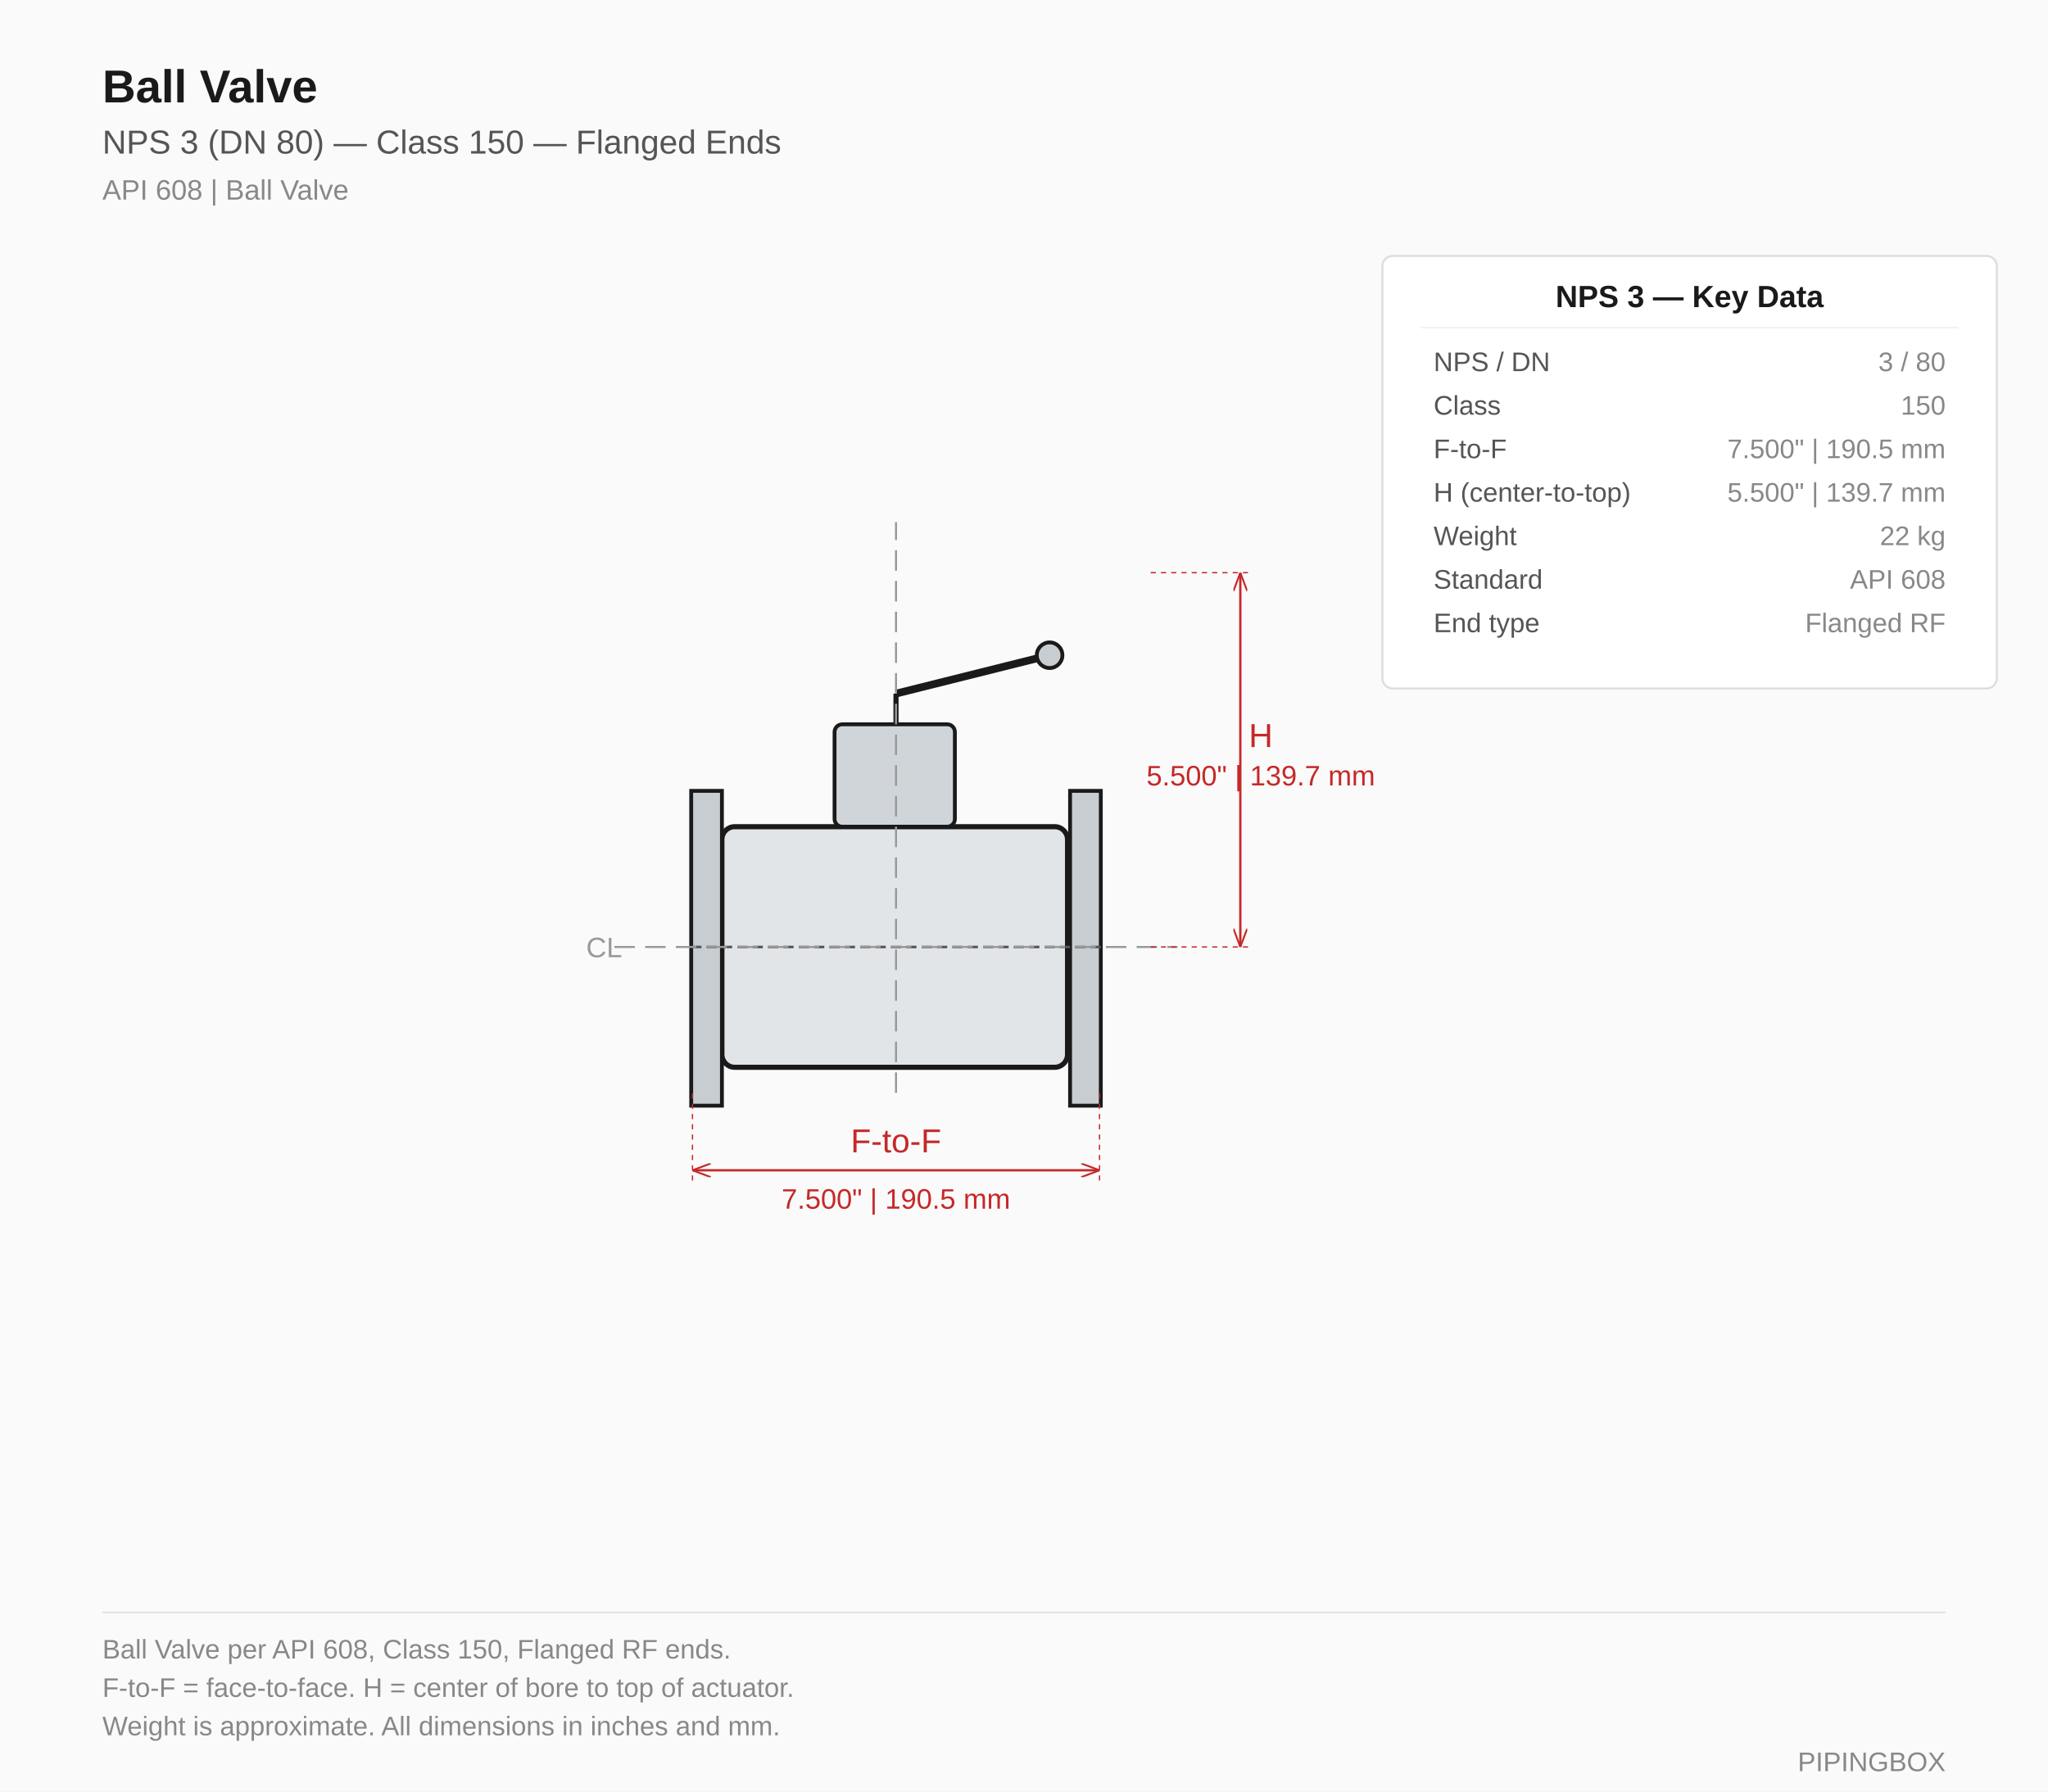
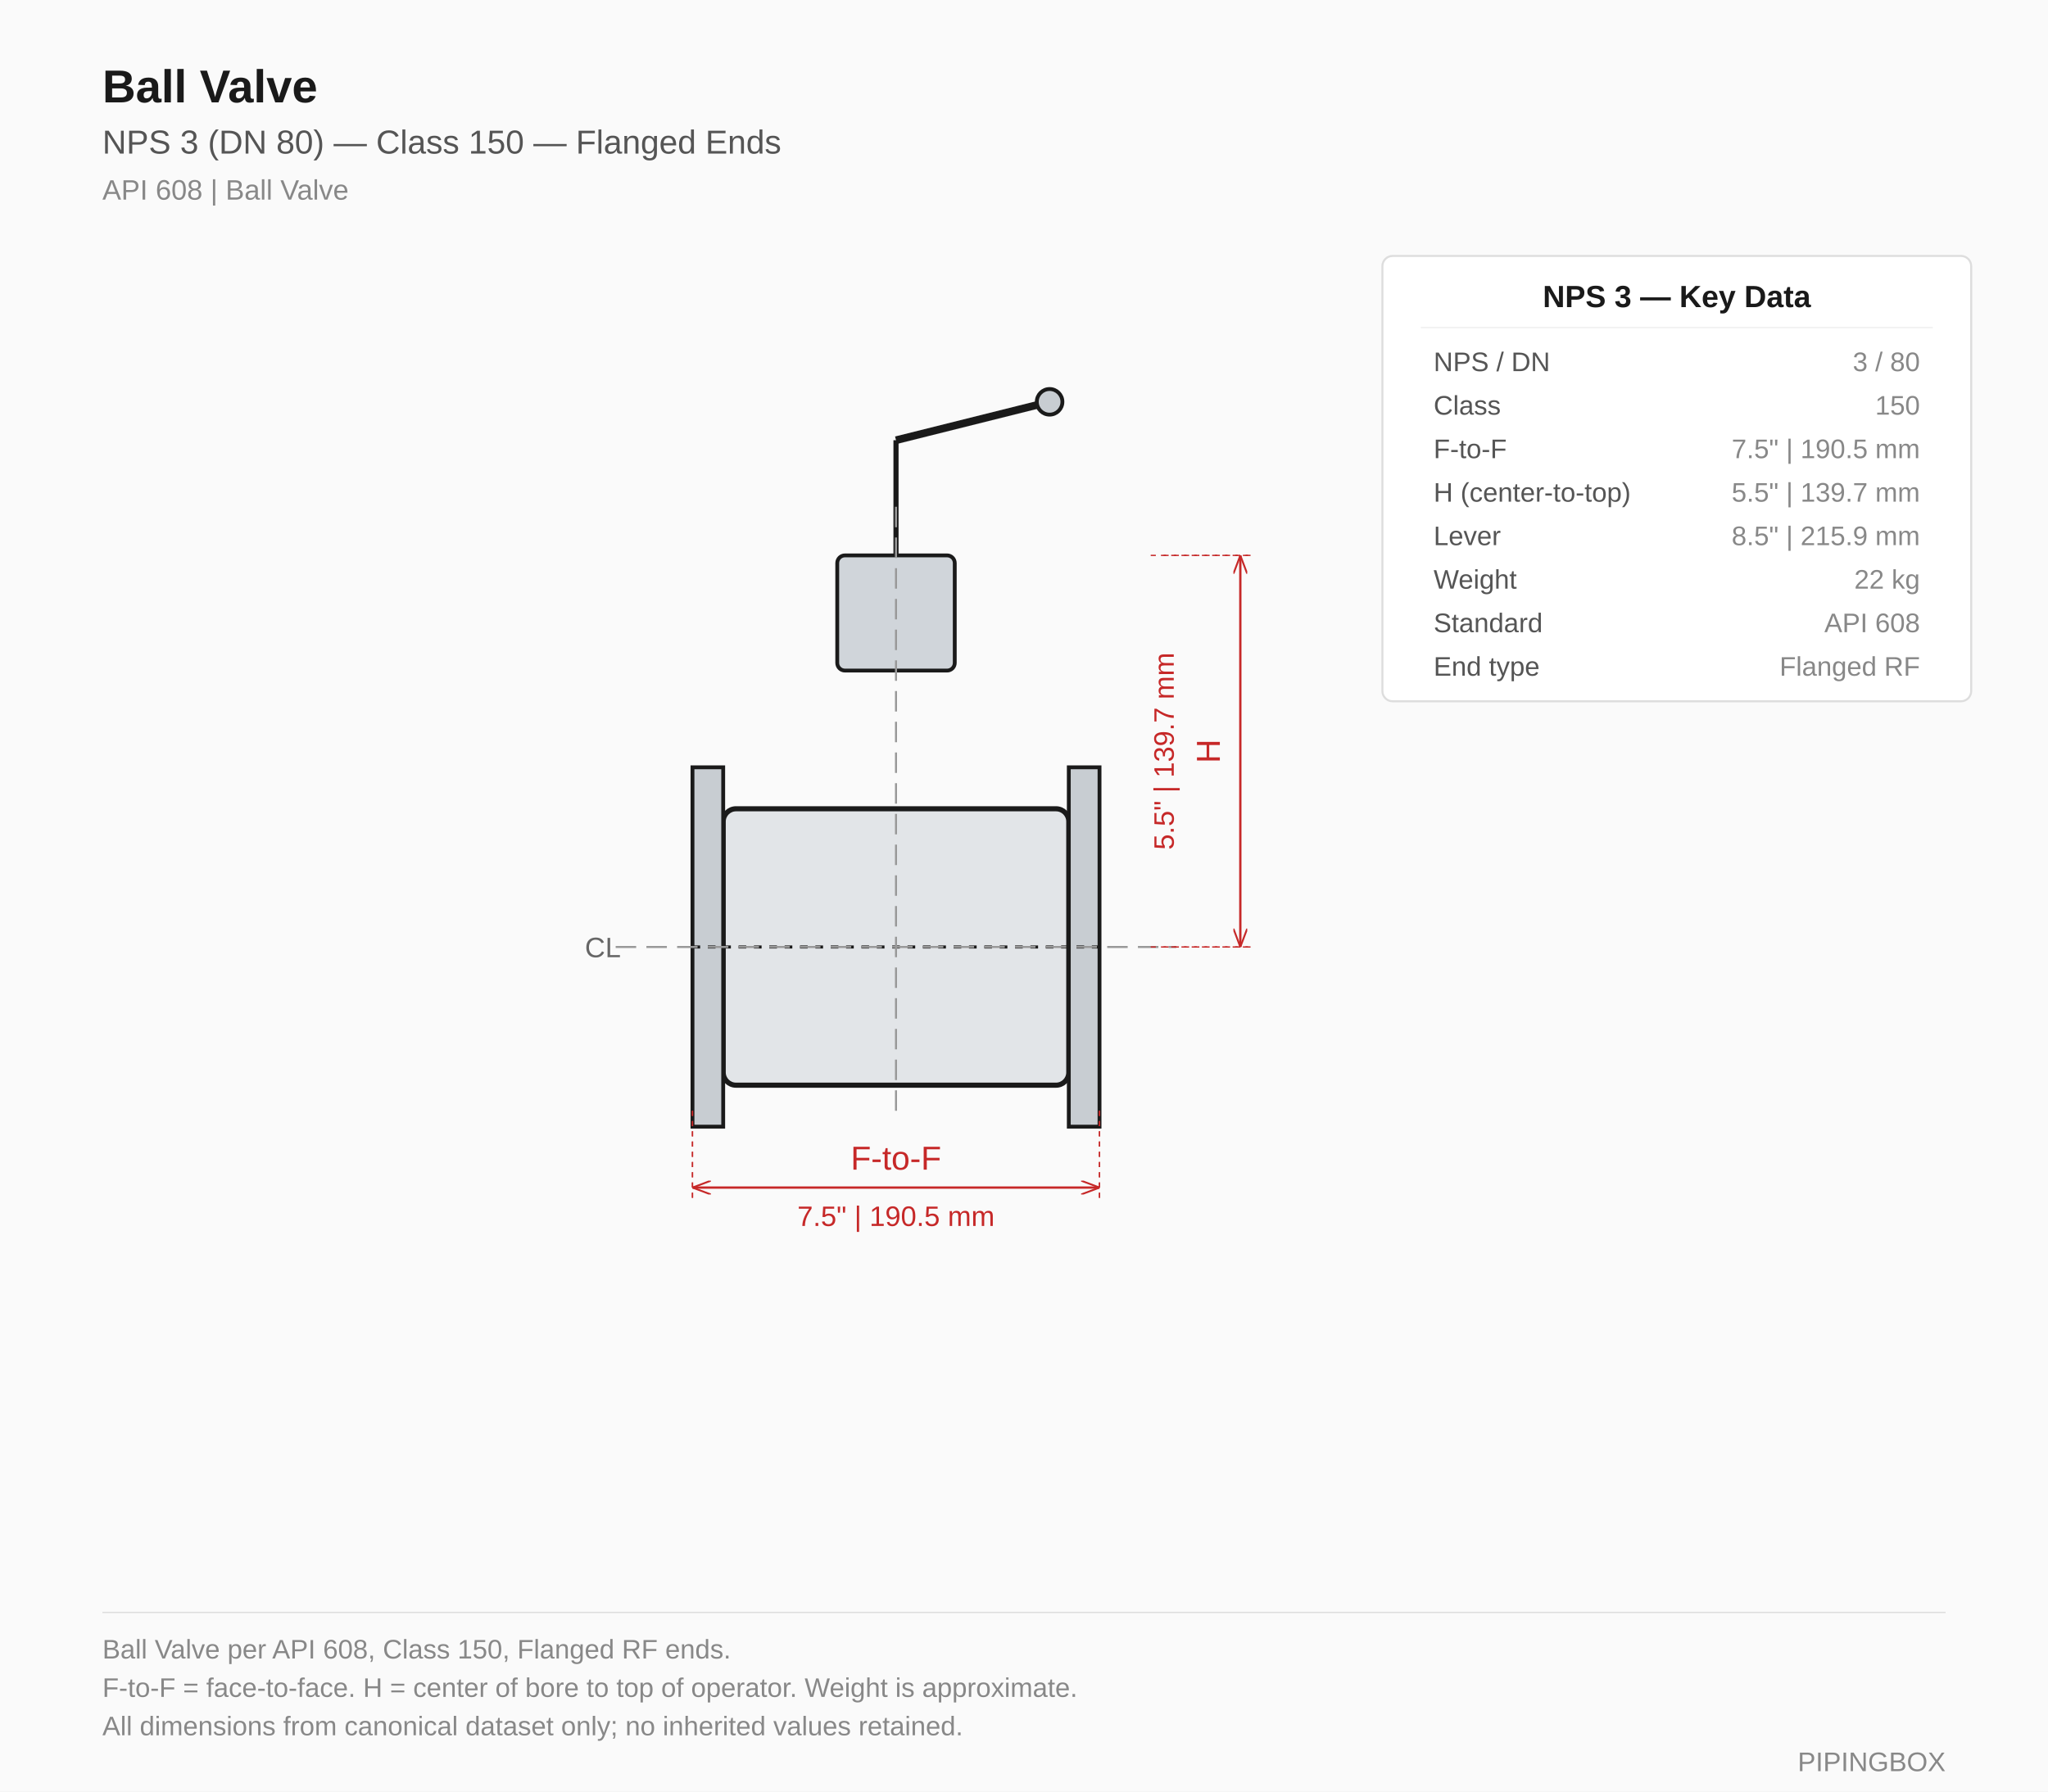
<svg xmlns="http://www.w3.org/2000/svg" viewBox="0 0 800 700" width="800" height="700">
  <defs>
    <style>
    .profile{stroke:#1a1a1a;stroke-width:2;fill:#e2e5e8}
-     .bore{stroke:#555;stroke-width:1;fill:none;stroke-dasharray:4 2}
+     .profile2{stroke:#1a1a1a;stroke-width:1.6;fill:#d0d5da}
+     .winding{stroke:#555;stroke-width:1;fill:none}
    .centerline{stroke:#999;stroke-width:.8;stroke-dasharray:8 4;fill:none}
    .dim-line{stroke:#c62828;stroke-width:.9;fill:none}
    .dim-text{font-family:'Segoe UI',Arial,sans-serif;font-size:13px;fill:#c62828;text-anchor:middle}
    .dim-sub{font-family:'Segoe UI',Arial,sans-serif;font-size:11px;fill:#c62828;text-anchor:middle}
    .title{font-family:'Segoe UI',Arial,sans-serif;font-size:18px;font-weight:600;fill:#1a1a1a}
    .subtitle{font-family:'Segoe UI',Arial,sans-serif;font-size:13px;fill:#555}
    .std-ref{font-family:'Segoe UI',Arial,sans-serif;font-size:11px;fill:#888}
    .note{font-family:'Segoe UI',Arial,sans-serif;font-size:10.5px;fill:#888}
-     .label{font-family:'Segoe UI',Arial,sans-serif;font-size:11px;fill:#999;text-anchor:middle}
+     .label{font-family:'Segoe UI',Arial,sans-serif;font-size:11px;fill:#666;text-anchor:middle}
    .tbl-hdr{font-family:'Segoe UI',Arial,sans-serif;font-size:12px;fill:#1a1a1a;font-weight:600;text-anchor:middle}
    .tbl-key{font-family:'Segoe UI',Arial,sans-serif;font-size:10.5px;fill:#555;text-anchor:start}
    .tbl-val{font-family:'Segoe UI',Arial,sans-serif;font-size:10.5px;fill:#888;text-anchor:end}
+     .bore{stroke:#1a1a1a;stroke-width:1.2;stroke-dasharray:3 3;fill:none}
  </style>
    <marker id="as" markerWidth="8" markerHeight="6" refX="0" refY="3" orient="auto">
      <path d="M8,0 L0,3 L8,6" fill="none" stroke="#c62828" stroke-width=".8" />
    </marker>
    <marker id="ae" markerWidth="8" markerHeight="6" refX="8" refY="3" orient="auto">
      <path d="M0,0 L8,3 L0,6" fill="none" stroke="#c62828" stroke-width=".8" />
    </marker>
  </defs>
  <rect width="800" height="700" fill="#fafafa" />
  <text x="40" y="40" class="title">Ball Valve</text>
  <text x="40" y="60" class="subtitle">NPS 3 (DN 80) — Class 150 — Flanged Ends</text>
  <text x="40" y="78" class="std-ref">API 608 | Ball Valve</text>
-   <rect x="282" y="323" width="135" height="94" rx="5" class="profile" />
-   <rect x="270" y="309" width="12" height="123" fill="#c8cdd2" stroke="#1a1a1a" stroke-width="1.5" />
-   <rect x="418" y="309" width="12" height="123" fill="#c8cdd2" stroke="#1a1a1a" stroke-width="1.5" />
-   <line x1="270" y1="370" x2="430" y2="370" class="bore" />
-   <rect x="326" y="283" width="47" height="40" rx="3" fill="#d0d5da" stroke="#1a1a1a" stroke-width="1.5" />
-   <line x1="350" y1="283" x2="350" y2="271" stroke="#1a1a1a" stroke-width="2" />
-   <line x1="350" y1="271" x2="410" y2="256" stroke="#1a1a1a" stroke-width="3" />
-   <circle cx="410" cy="256" r="5" fill="#c8cdd2" stroke="#1a1a1a" stroke-width="1.5" />
-   <line x1="240" y1="370" x2="460" y2="370" class="centerline" />
-   <text x="236" y="374" class="label" text-anchor="end">CL</text>
-   <line x1="350" y1="427" x2="350" y2="204" class="centerline" />
-   <line x1="270.5" y1="427.25" x2="270.5" y2="462.25" stroke="#c62828" stroke-width=".5" stroke-dasharray="2 2" />
-   <line x1="429.5" y1="427.25" x2="429.5" y2="462.25" stroke="#c62828" stroke-width=".5" stroke-dasharray="2 2" />
-   <line x1="270.5" y1="457.25" x2="429.5" y2="457.25" class="dim-line" marker-start="url(#as)" marker-end="url(#ae)" />
-   <text x="350" y="450.25" class="dim-text">F-to-F</text>
-   <text x="350" y="472.25" class="dim-sub">7.500" | 190.5 mm</text>
+   <rect x="282.5" y="316" width="135" height="108" rx="5" class="profile" />
+   <rect x="270.5" y="299.8" width="12" height="140.4" fill="#c8cdd2" stroke="#1a1a1a" stroke-width="1.5" />
+   <rect x="417.5" y="299.8" width="12" height="140.4" fill="#c8cdd2" stroke="#1a1a1a" stroke-width="1.5" />
+   <line x1="270.5" y1="370" x2="429.5" y2="370" class="bore" />
+   <rect x="327.05" y="217" width="45.9" height="45" rx="3" fill="#d0d5da" stroke="#1a1a1a" stroke-width="1.5" />
+   <line x1="350" y1="217" x2="350" y2="172" stroke="#1a1a1a" stroke-width="2" />
+   <line x1="350" y1="172" x2="410" y2="157" stroke="#1a1a1a" stroke-width="3" />
+   <circle cx="410" cy="157" r="5" fill="#c8cdd2" stroke="#1a1a1a" stroke-width="1.5" />
+   <line x1="240.5" y1="370" x2="459.5" y2="370" class="centerline" />
+   <text x="235.5" y="374" class="label" text-anchor="end">CL</text>
+   <line x1="350" y1="434" x2="350" y2="197" class="centerline" />
+   <line x1="270.5" y1="434" x2="270.5" y2="469" stroke="#c62828" stroke-width=".5" stroke-dasharray="2 2" />
+   <line x1="429.5" y1="434" x2="429.5" y2="469" stroke="#c62828" stroke-width=".5" stroke-dasharray="2 2" />
+   <line x1="270.5" y1="464" x2="429.5" y2="464" class="dim-line" marker-start="url(#as)" marker-end="url(#ae)" />
+   <text x="350" y="457" class="dim-text">F-to-F</text>
+   <text x="350" y="479" class="dim-sub">7.5" | 190.5 mm</text>
+   <line x1="270.5" y1="434" x2="270.5" y2="469" stroke="#c62828" stroke-width=".5" stroke-dasharray="2 2" />
+   <line x1="429.5" y1="434" x2="429.5" y2="469" stroke="#c62828" stroke-width=".5" stroke-dasharray="2 2" />
  <line x1="449.5" y1="370" x2="489.5" y2="370" stroke="#c62828" stroke-width=".5" stroke-dasharray="2 2" />
-   <line x1="449.5" y1="223.75" x2="489.5" y2="223.75" stroke="#c62828" stroke-width=".5" stroke-dasharray="2 2" />
-   <line x1="484.5" y1="223.75" x2="484.5" y2="370" class="dim-line" marker-start="url(#as)" marker-end="url(#ae)" />
-   <text x="492.5" y="291.875" class="dim-text" text-anchor="start">H</text>
-   <text x="492.5" y="306.875" class="dim-sub" text-anchor="start">5.500" | 139.7 mm</text>
-   <rect x="540" y="100" width="240" height="169" rx="4" fill="white" stroke="#ddd" stroke-width=".8" />
-   <text x="660" y="120" class="tbl-hdr">NPS 3 — Key Data</text>
-   <line x1="555" y1="128" x2="765" y2="128" stroke="#eee" stroke-width=".5" />
+   <line x1="449.5" y1="217" x2="489.5" y2="217" stroke="#c62828" stroke-width=".5" stroke-dasharray="2 2" />
+   <line x1="484.5" y1="217" x2="484.5" y2="370" class="dim-line" marker-start="url(#as)" marker-end="url(#ae)" />
+   <text x="476.5" y="293.5" class="dim-text" transform="rotate(-90 476.5 293.5)">H</text>
+   <text x="458.5" y="293.5" class="dim-sub" transform="rotate(-90 458.5 293.5)">5.5" | 139.7 mm</text>
+   <line x1="454.5" y1="217" x2="489.5" y2="217" stroke="#c62828" stroke-width=".5" stroke-dasharray="2 2" />
+   <line x1="454.5" y1="370" x2="489.5" y2="370" stroke="#c62828" stroke-width=".5" stroke-dasharray="2 2" />
+   <rect x="540" y="100" width="230" height="174" rx="4" fill="white" stroke="#ddd" stroke-width=".8" />
+   <text x="655" y="120" class="tbl-hdr">NPS 3 — Key Data</text>
+   <line x1="555" y1="128" x2="755" y2="128" stroke="#eee" stroke-width=".5" />
  <text x="560" y="145" class="tbl-key">NPS / DN</text>
-   <text x="760" y="145" class="tbl-val">3 / 80</text>
+   <text x="750" y="145" class="tbl-val">3 / 80</text>
  <text x="560" y="162" class="tbl-key">Class</text>
-   <text x="760" y="162" class="tbl-val">150</text>
+   <text x="750" y="162" class="tbl-val">150</text>
  <text x="560" y="179" class="tbl-key">F-to-F</text>
-   <text x="760" y="179" class="tbl-val">7.500" | 190.5 mm</text>
+   <text x="750" y="179" class="tbl-val">7.5" | 190.5 mm</text>
  <text x="560" y="196" class="tbl-key">H (center-to-top)</text>
-   <text x="760" y="196" class="tbl-val">5.500" | 139.7 mm</text>
-   <text x="560" y="213" class="tbl-key">Weight</text>
-   <text x="760" y="213" class="tbl-val">22 kg</text>
-   <text x="560" y="230" class="tbl-key">Standard</text>
-   <text x="760" y="230" class="tbl-val">API 608</text>
-   <text x="560" y="247" class="tbl-key">End type</text>
-   <text x="760" y="247" class="tbl-val">Flanged RF</text>
+   <text x="750" y="196" class="tbl-val">5.5" | 139.7 mm</text>
+   <text x="560" y="213" class="tbl-key">Lever</text>
+   <text x="750" y="213" class="tbl-val">8.5" | 215.9 mm</text>
+   <text x="560" y="230" class="tbl-key">Weight</text>
+   <text x="750" y="230" class="tbl-val">22 kg</text>
+   <text x="560" y="247" class="tbl-key">Standard</text>
+   <text x="750" y="247" class="tbl-val">API 608</text>
+   <text x="560" y="264" class="tbl-key">End type</text>
+   <text x="750" y="264" class="tbl-val">Flanged RF</text>
  <line x1="40" y1="630" x2="760" y2="630" stroke="#ddd" stroke-width=".5" />
  <text x="40" y="648" class="note">Ball Valve per API 608, Class 150, Flanged RF ends.</text>
-   <text x="40" y="663" class="note">F-to-F = face-to-face. H = center of bore to top of actuator.</text>
-   <text x="40" y="678" class="note">Weight is approximate. All dimensions in inches and mm.</text>
+   <text x="40" y="663" class="note">F-to-F = face-to-face. H = center of bore to top of operator. Weight is approximate.</text>
+   <text x="40" y="678" class="note">All dimensions from canonical dataset only; no inherited values retained.</text>
  <text x="760" y="692" class="note" text-anchor="end" fill="#ccc">PIPINGBOX</text>
</svg>
